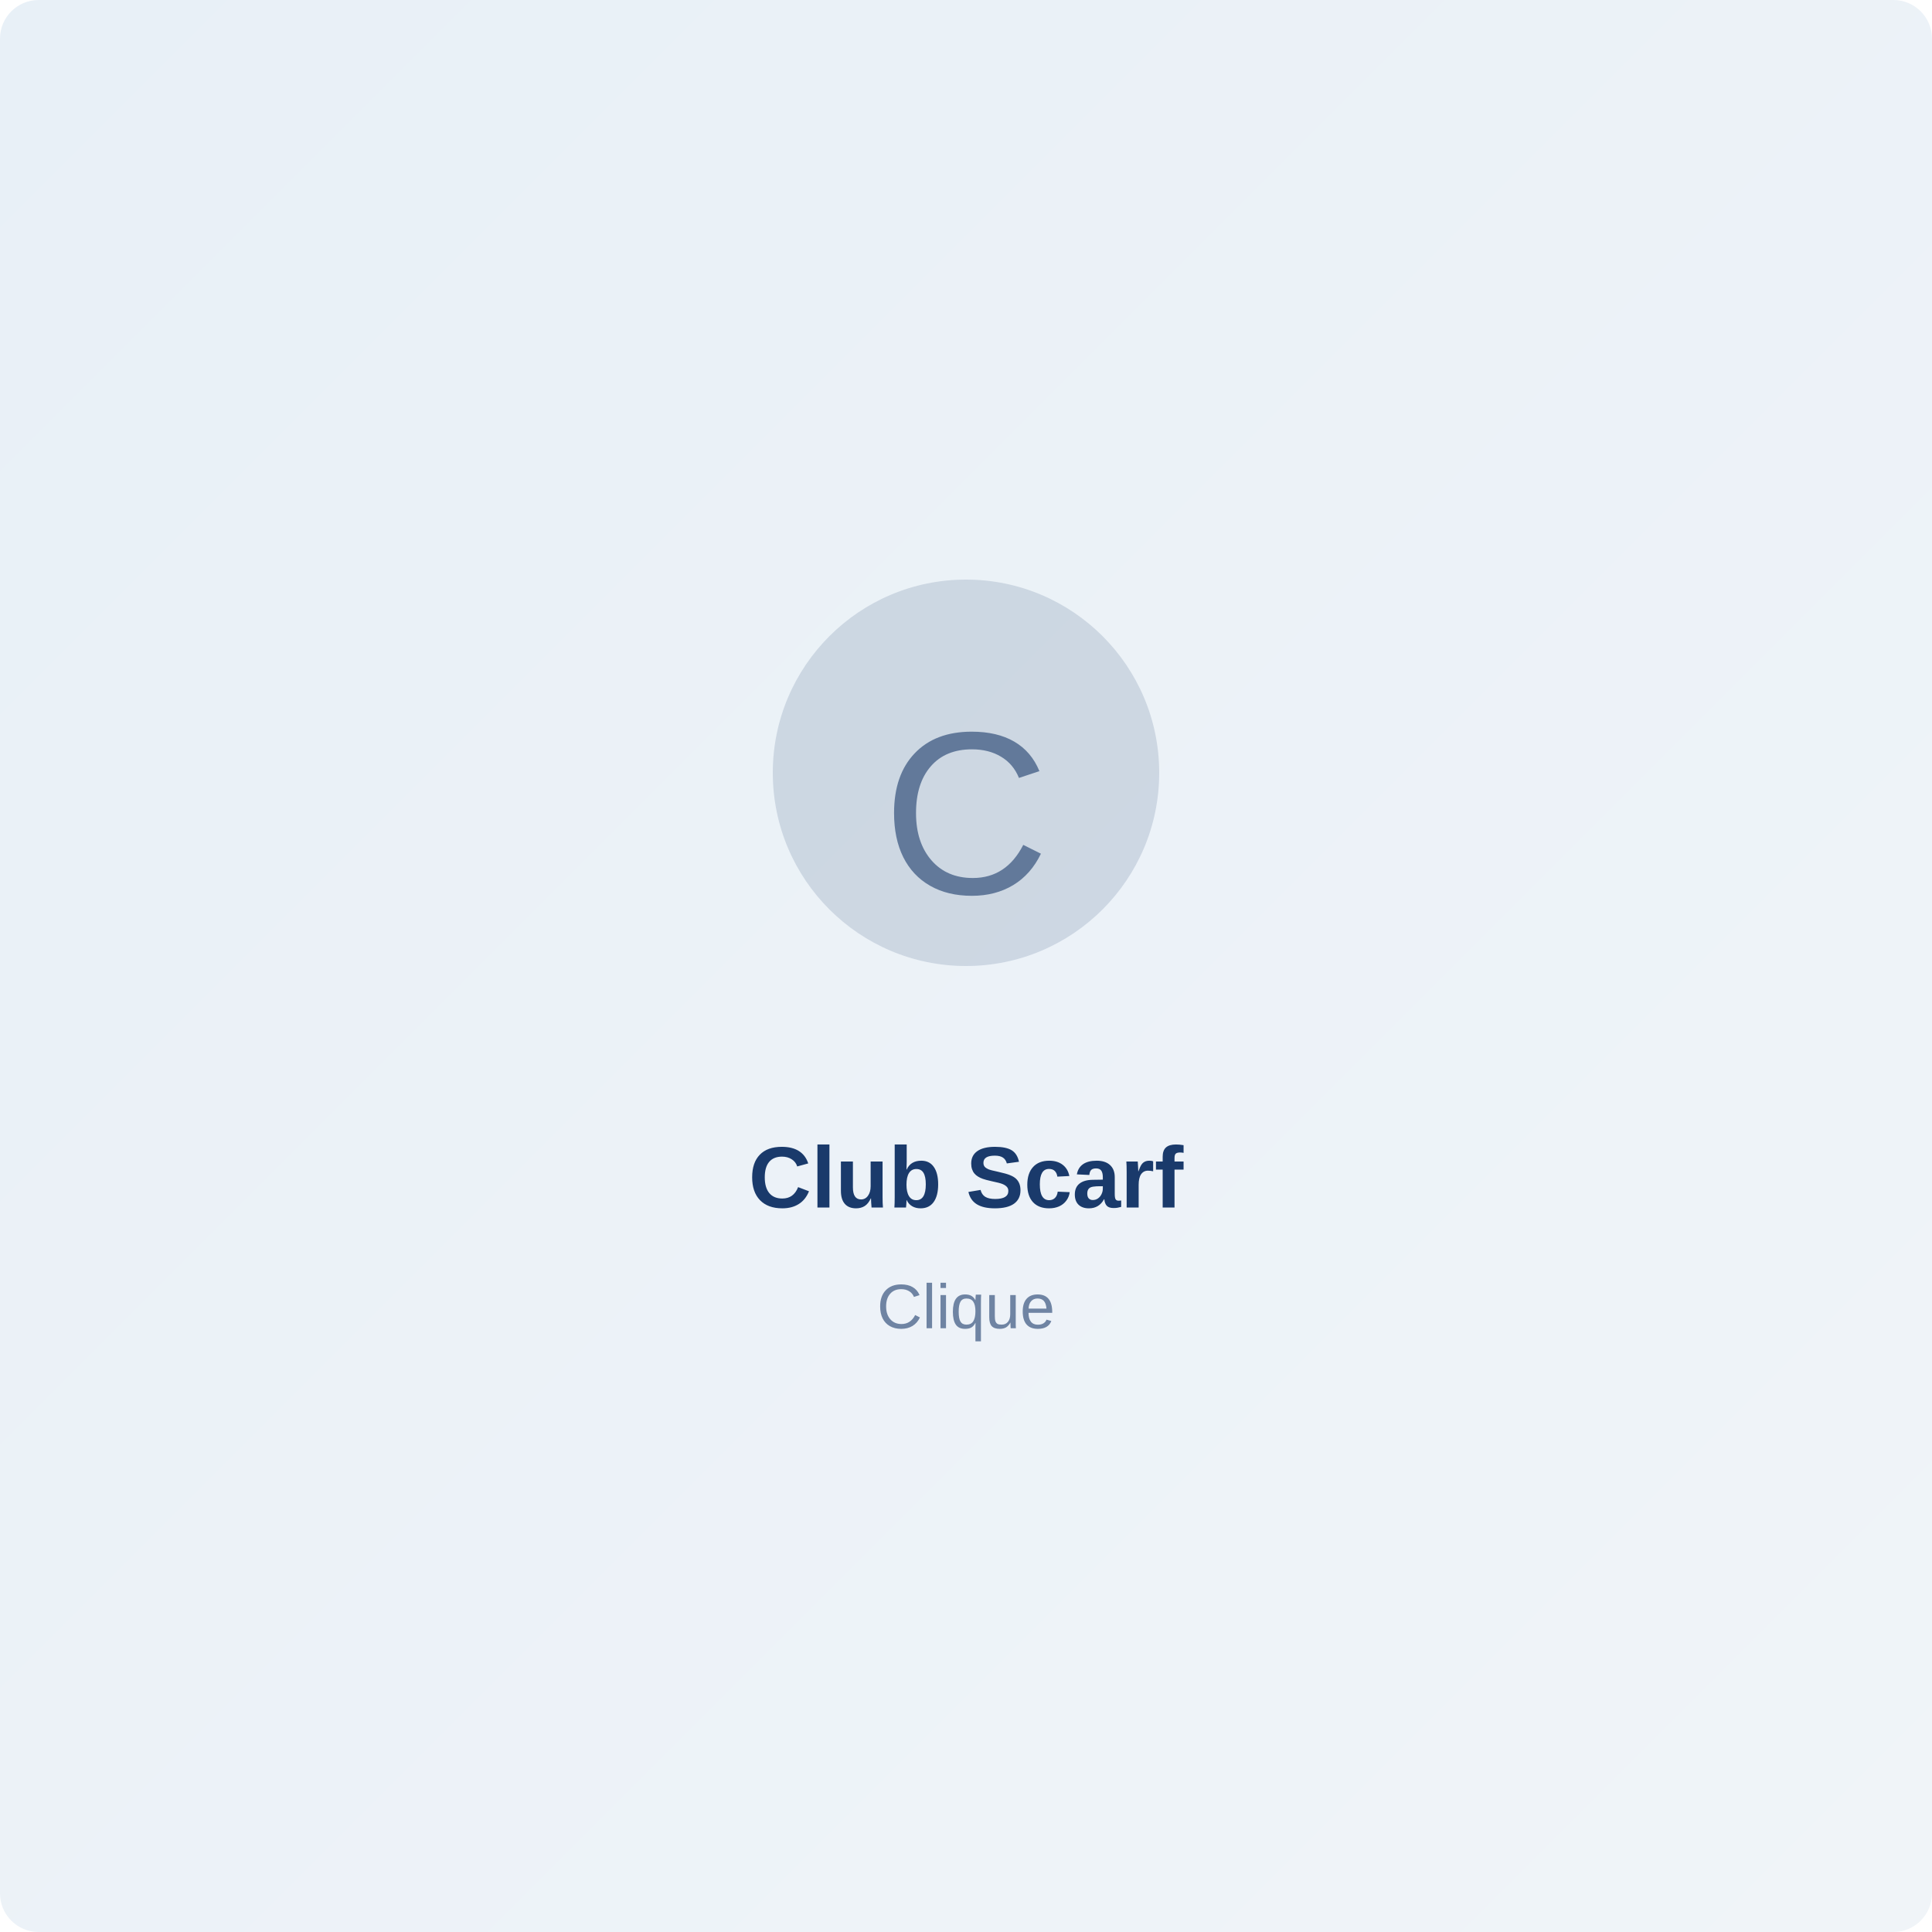
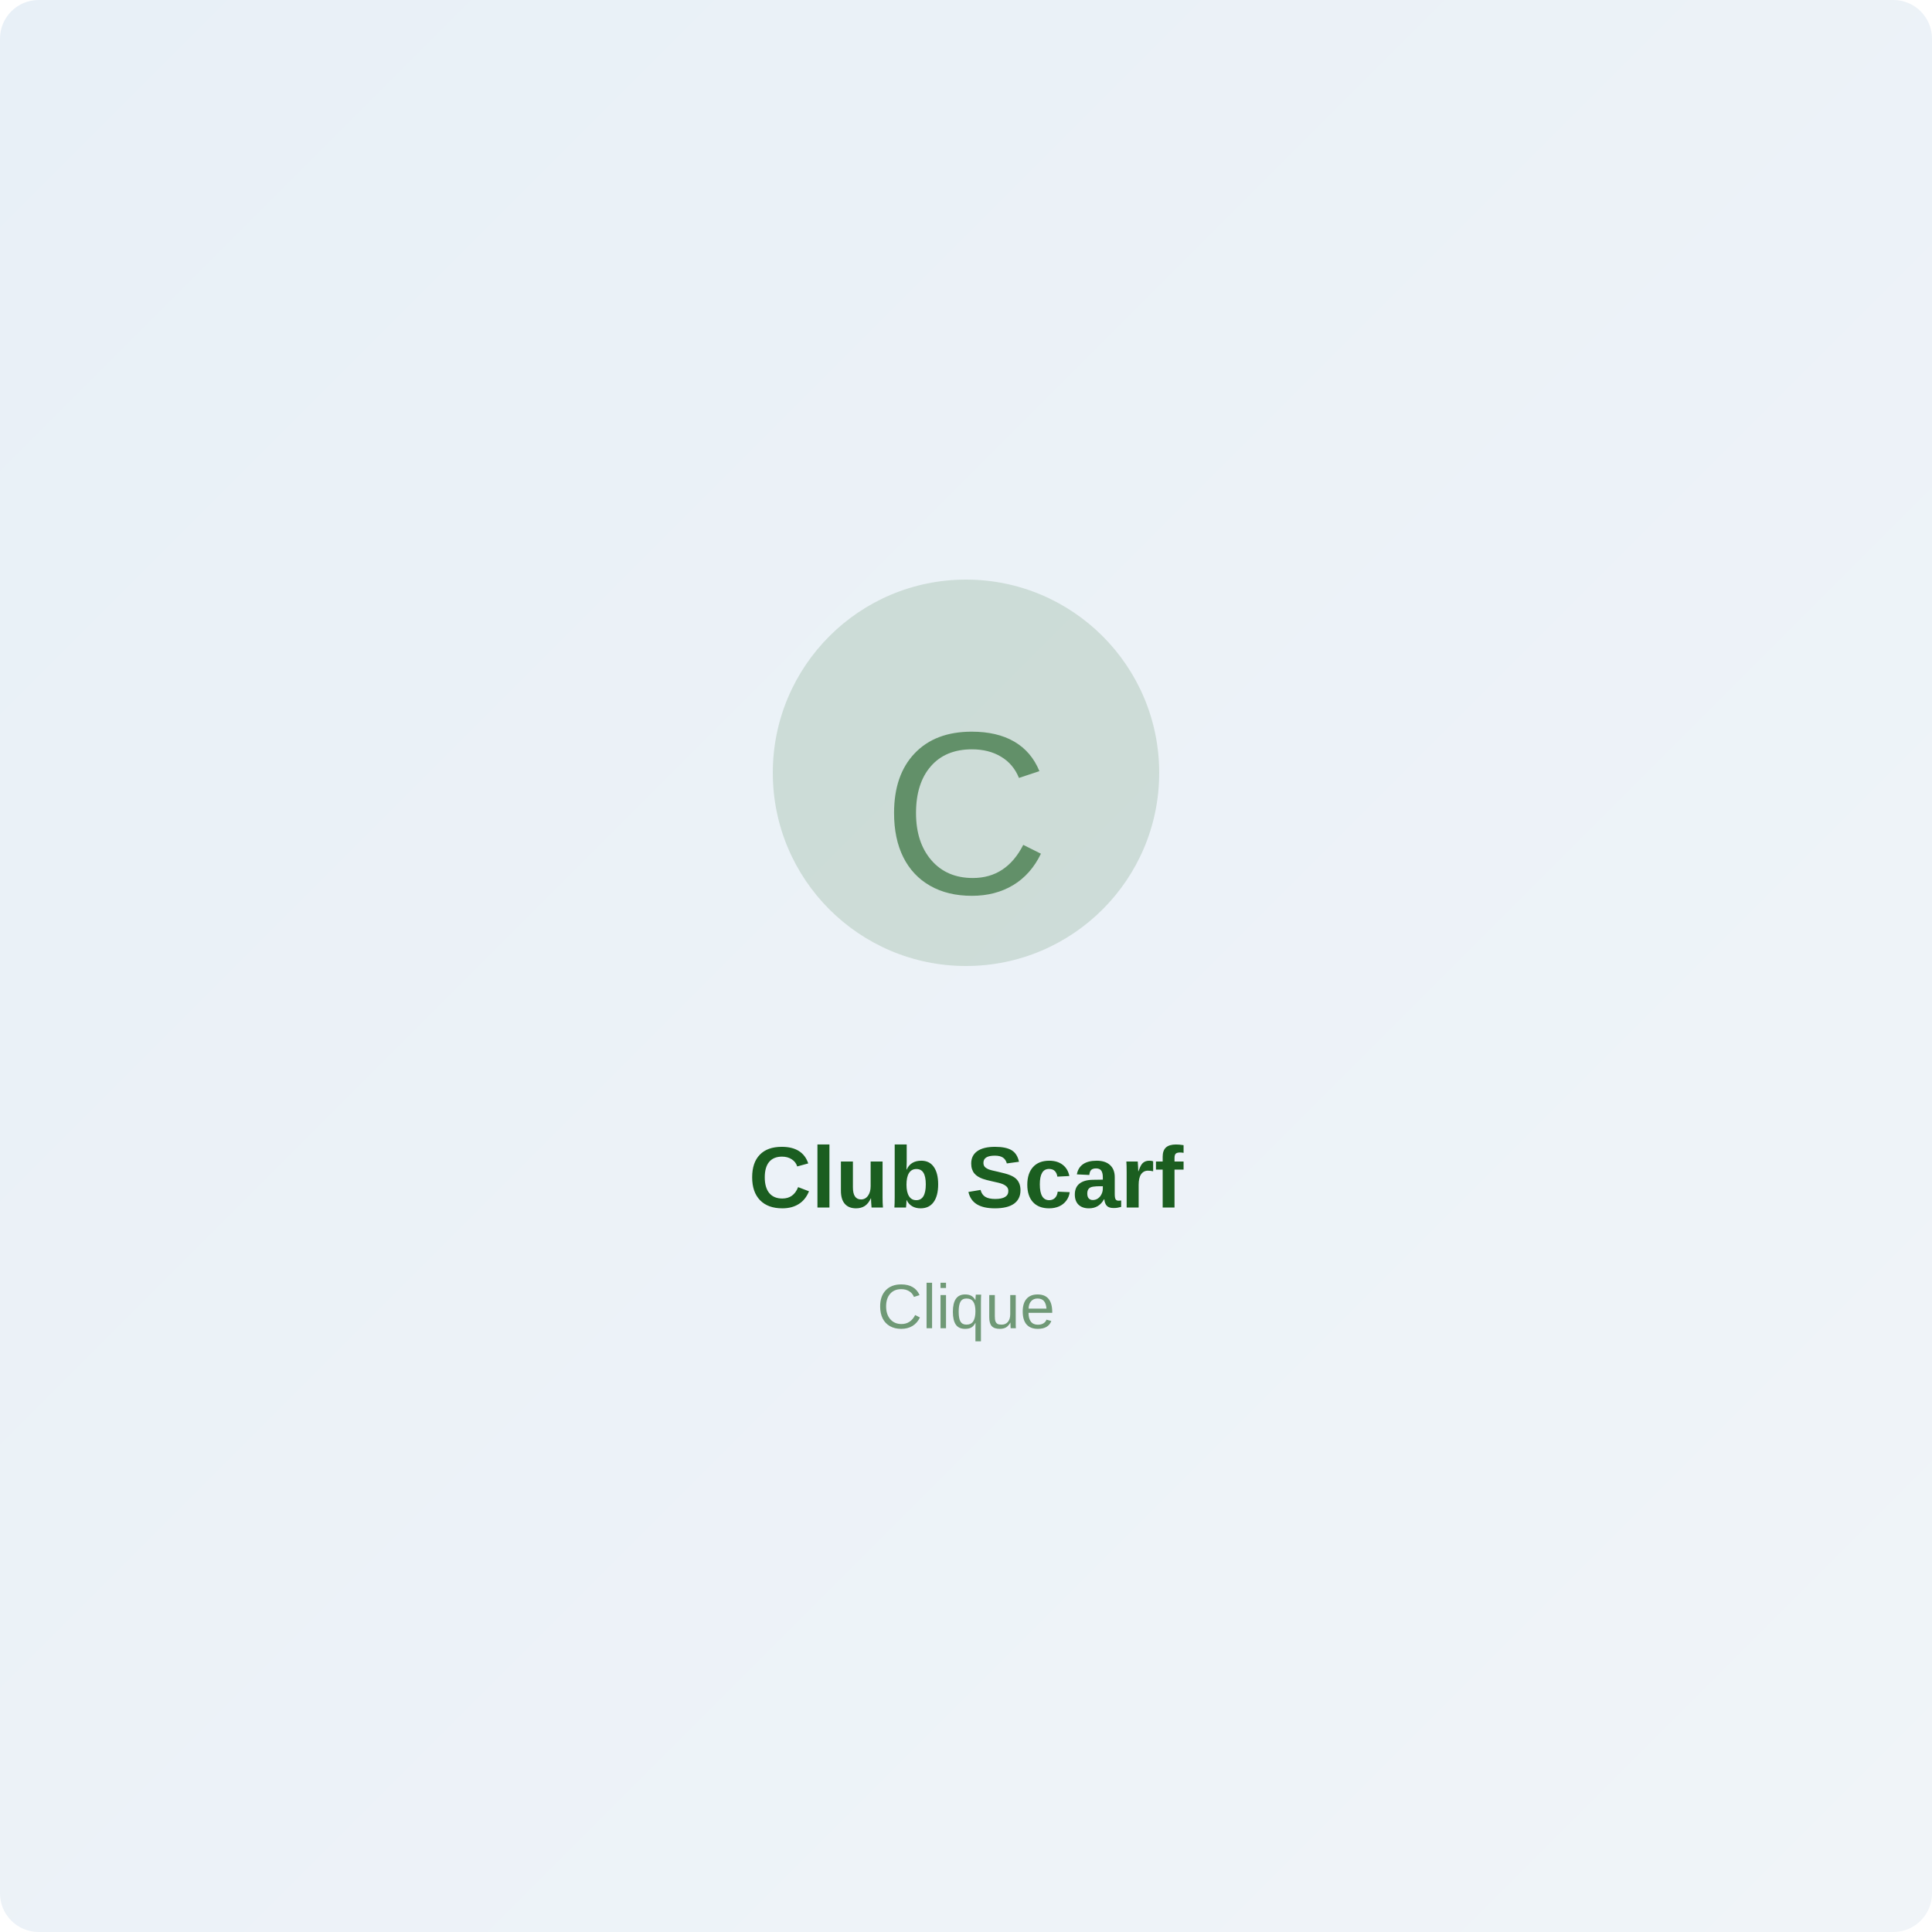
<svg xmlns="http://www.w3.org/2000/svg" width="400" height="400" viewBox="0 0 400 400">
  <defs>
    <linearGradient id="bg" x1="0%" y1="0%" x2="100%" y2="100%">
      <stop offset="0%" style="stop-color:#e8f0f7;stop-opacity:1" />
      <stop offset="100%" style="stop-color:#f0f4f8;stop-opacity:1" />
    </linearGradient>
  </defs>
  <rect width="400" height="400" fill="url(#bg)" rx="8" />
-   <rect x="160" y="120" width="80" height="80" rx="40" fill="#1a3a6b" opacity="0.15" />
-   <text x="200" y="185" font-family="Arial, sans-serif" font-size="48" text-anchor="middle" fill="#1a3a6b" opacity="0.6">C</text>
-   <text x="200" y="250" font-family="Arial, sans-serif" font-size="18" font-weight="bold" text-anchor="middle" fill="#1a3a6b">Club Scarf</text>
-   <text x="200" y="275" font-family="Arial, sans-serif" font-size="13" text-anchor="middle" fill="#1a3a6b" opacity="0.6">Clique</text>
+   <rect x="160" y="120" width="80" height="80" rx="40" fill="#1b5e20" opacity="0.15" />
+   <text x="200" y="185" font-family="Arial, sans-serif" font-size="48" text-anchor="middle" fill="#1b5e20" opacity="0.6">C</text>
+   <text x="200" y="250" font-family="Arial, sans-serif" font-size="18" font-weight="bold" text-anchor="middle" fill="#1b5e20">Club Scarf</text>
+   <text x="200" y="275" font-family="Arial, sans-serif" font-size="13" text-anchor="middle" fill="#1b5e20" opacity="0.6">Clique</text>
</svg>
